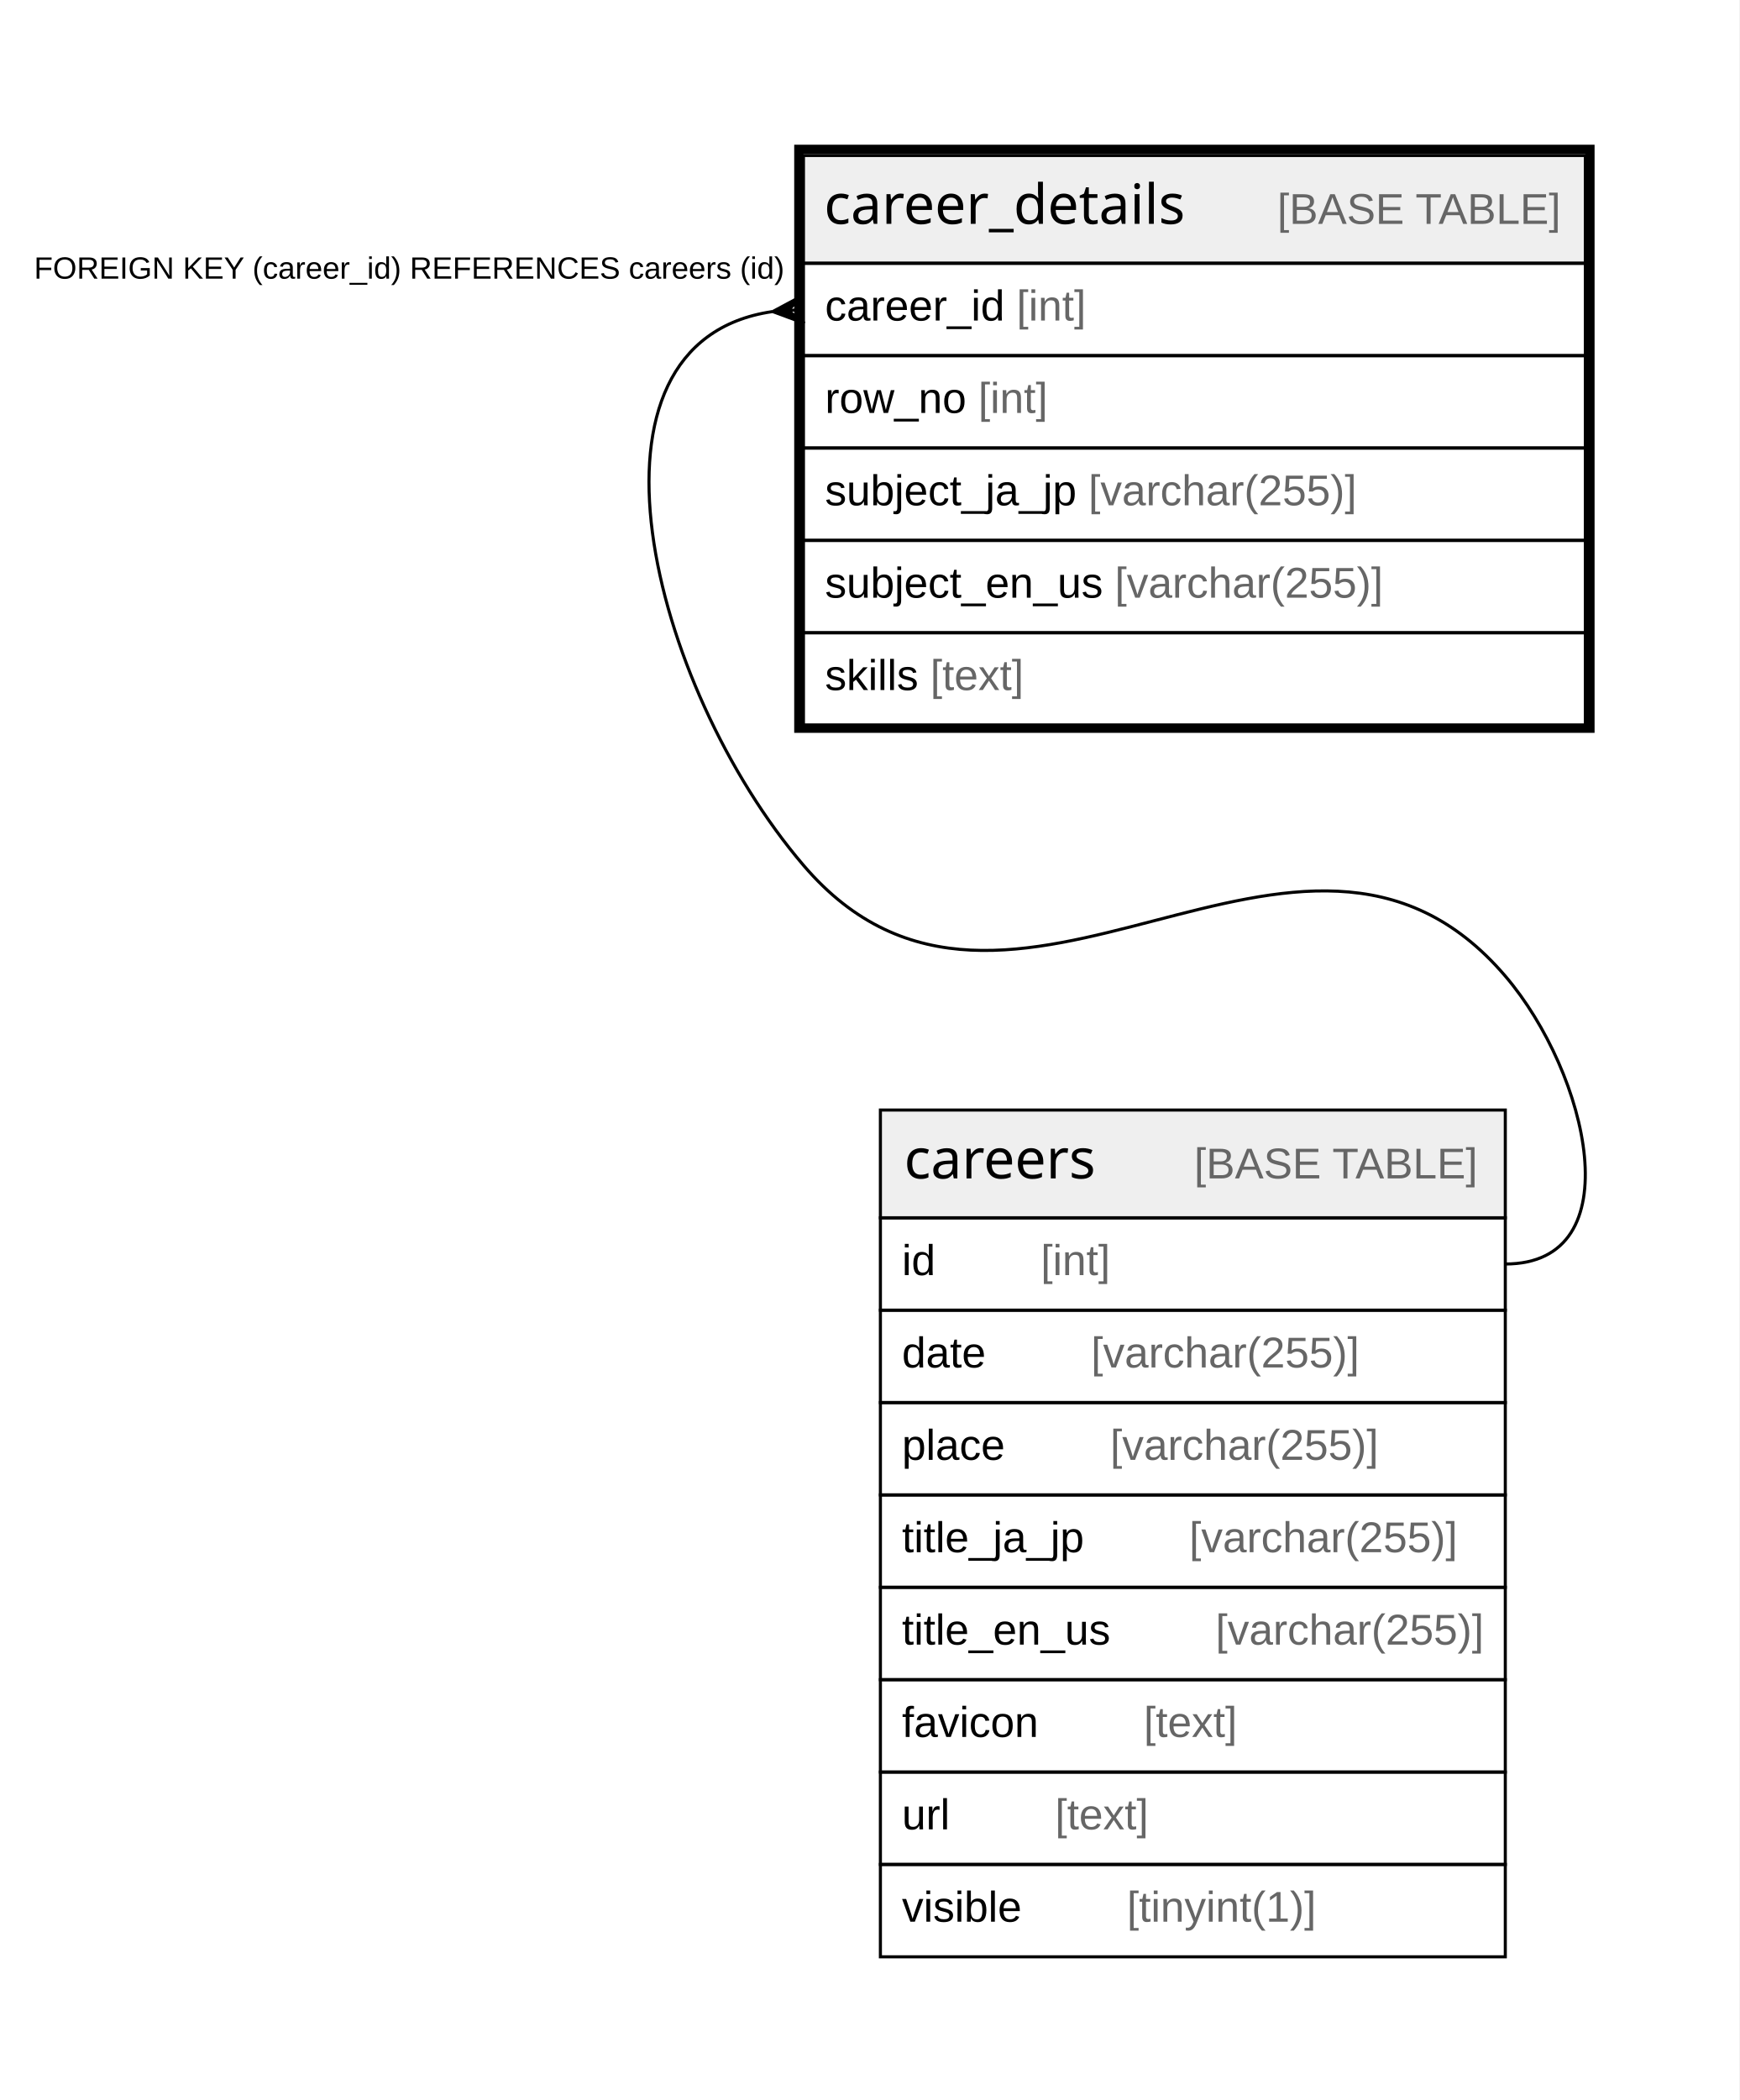
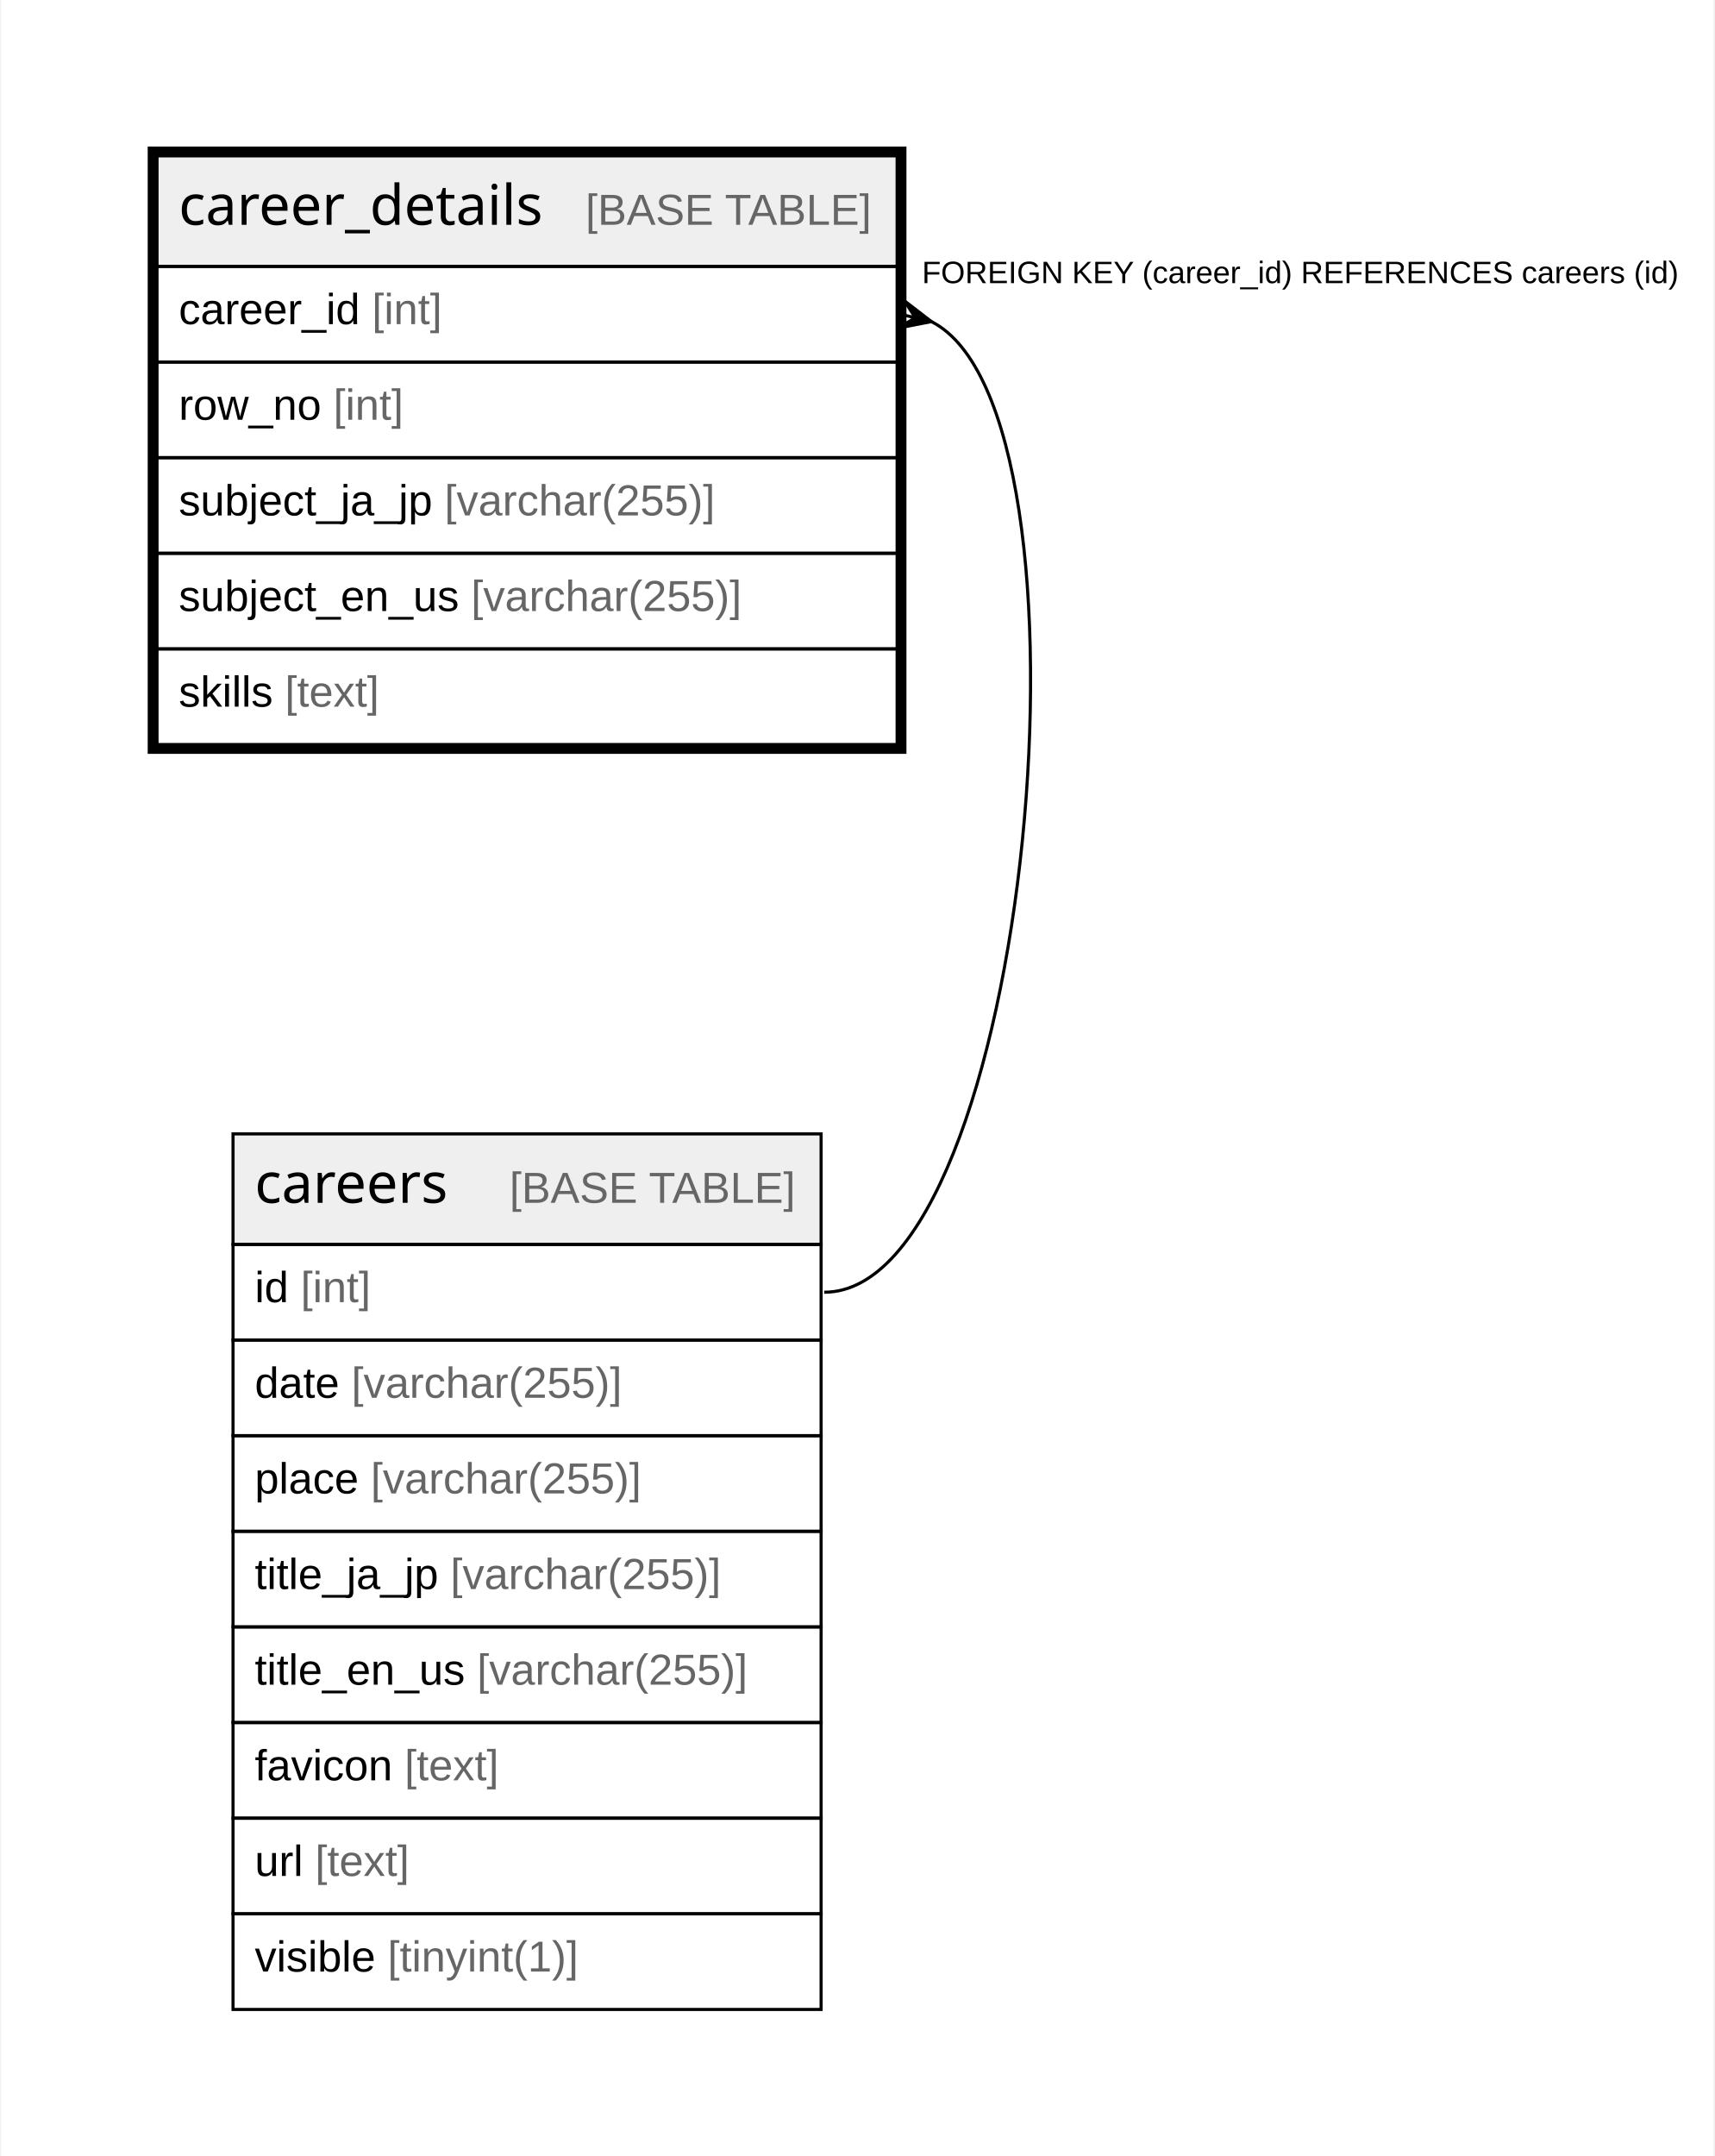
- <svg xmlns="http://www.w3.org/2000/svg" width="565pt" height="682pt" viewBox="0.00 0.00 565.00 682.00">
-   <g id="graph0" class="graph" transform="scale(1 1) rotate(0) translate(4 678)">
-     <polygon fill="#ffffff" stroke="transparent" points="-4,4 -4,-678 561,-678 561,4 -4,4" />
+ <svg xmlns="http://www.w3.org/2000/svg" width="552pt" height="694pt" viewBox="0.00 0.00 551.56 694.40">
+   <g id="graph0" class="graph" transform="scale(1 1) rotate(0) translate(4 690.4)">
+     <polygon fill="white" stroke="none" points="-4,4 -4,-690.4 547.56,-690.4 547.56,4 -4,4" />
    <g id="node1" class="node">
-       <polygon fill="#efefef" stroke="transparent" points="257,-592.5 257,-627.5 511,-627.5 511,-592.5 257,-592.5" />
-       <polygon fill="none" stroke="#000000" points="257,-592.5 257,-627.5 511,-627.5 511,-592.5 257,-592.5" />
-       <text text-anchor="start" x="263.707" y="-605.3" font-family="Arial Bold" font-size="18.00" fill="#000000">career_details</text>
-       <text text-anchor="start" x="376.725" y="-605.3" font-family="Arial" font-size="14.00" fill="#000000">    </text>
-       <text text-anchor="start" x="410.93" y="-605.3" font-family="Arial" font-size="14.00" fill="#666666">[BASE TABLE]</text>
-       <polygon fill="none" stroke="#000000" points="257,-562.5 257,-592.5 511,-592.5 511,-562.5 257,-562.5" />
-       <text text-anchor="start" x="264" y="-573.9" font-family="Arial" font-size="14.00" fill="#000000">career_id </text>
-       <text text-anchor="start" x="326.231" y="-573.9" font-family="Arial" font-size="14.00" fill="#666666">[int]</text>
-       <polygon fill="none" stroke="#000000" points="257,-532.5 257,-562.5 511,-562.5 511,-532.5 257,-532.5" />
-       <text text-anchor="start" x="264" y="-543.9" font-family="Arial" font-size="14.00" fill="#000000">row_no </text>
-       <text text-anchor="start" x="313.788" y="-543.9" font-family="Arial" font-size="14.00" fill="#666666">[int]</text>
-       <polygon fill="none" stroke="#000000" points="257,-502.5 257,-532.5 511,-532.5 511,-502.5 257,-502.5" />
-       <text text-anchor="start" x="264" y="-513.9" font-family="Arial" font-size="14.00" fill="#000000">subject_ja_jp </text>
-       <text text-anchor="start" x="349.579" y="-513.9" font-family="Arial" font-size="14.00" fill="#666666">[varchar(255)]</text>
-       <polygon fill="none" stroke="#000000" points="257,-472.5 257,-502.5 511,-502.5 511,-472.5 257,-472.5" />
-       <text text-anchor="start" x="264" y="-483.9" font-family="Arial" font-size="14.00" fill="#000000">subject_en_us </text>
-       <text text-anchor="start" x="358.149" y="-483.9" font-family="Arial" font-size="14.00" fill="#666666">[varchar(255)]</text>
-       <polygon fill="none" stroke="#000000" points="257,-442.5 257,-472.5 511,-472.5 511,-442.5 257,-442.5" />
-       <text text-anchor="start" x="264" y="-453.9" font-family="Arial" font-size="14.00" fill="#000000">skills </text>
-       <text text-anchor="start" x="298.21" y="-453.9" font-family="Arial" font-size="14.00" fill="#666666">[text]</text>
-       <polygon fill="none" stroke="#000000" stroke-width="3" points="255.5,-441.5 255.5,-629.5 512.5,-629.5 512.5,-441.5 255.5,-441.5" />
+       <polygon fill="#efefef" stroke="none" points="46.2,-604.6 46.2,-640.2 284.62,-640.2 284.62,-604.6 46.2,-604.6" />
+       <polygon fill="none" stroke="black" points="46.2,-604.6 46.2,-640.2 284.62,-640.2 284.62,-604.6 46.2,-604.6" />
+       <text text-anchor="start" x="53.2" y="-618" font-family="Arial Bold" font-size="18.00">career_details</text>
+       <text text-anchor="start" x="153.13" y="-618" font-family="Arial" font-size="14.00">    </text>
+       <text text-anchor="start" x="184.25" y="-618" font-family="Arial" font-size="14.00" fill="#666666">[BASE TABLE]</text>
+       <polygon fill="none" stroke="black" points="46.2,-573.8 46.2,-604.6 284.62,-604.6 284.62,-573.8 46.2,-573.8" />
+       <text text-anchor="start" x="53.2" y="-586" font-family="Arial" font-size="14.00">career_id </text>
+       <text text-anchor="start" x="115.45" y="-586" font-family="Arial" font-size="14.00" fill="#666666">[int]</text>
+       <polygon fill="none" stroke="black" points="46.2,-543 46.2,-573.8 284.62,-573.8 284.62,-543 46.2,-543" />
+       <text text-anchor="start" x="53.2" y="-555.2" font-family="Arial" font-size="14.00">row_no </text>
+       <text text-anchor="start" x="103.01" y="-555.2" font-family="Arial" font-size="14.00" fill="#666666">[int]</text>
+       <polygon fill="none" stroke="black" points="46.2,-512.2 46.2,-543 284.62,-543 284.62,-512.2 46.2,-512.2" />
+       <text text-anchor="start" x="53.2" y="-524.4" font-family="Arial" font-size="14.00">subject_ja_jp </text>
+       <text text-anchor="start" x="138.81" y="-524.4" font-family="Arial" font-size="14.00" fill="#666666">[varchar(255)]</text>
+       <polygon fill="none" stroke="black" points="46.2,-481.4 46.2,-512.2 284.62,-512.2 284.62,-481.4 46.2,-481.4" />
+       <text text-anchor="start" x="53.2" y="-493.6" font-family="Arial" font-size="14.00">subject_en_us </text>
+       <text text-anchor="start" x="147.38" y="-493.6" font-family="Arial" font-size="14.00" fill="#666666">[varchar(255)]</text>
+       <polygon fill="none" stroke="black" points="46.2,-450.6 46.2,-481.4 284.62,-481.4 284.62,-450.6 46.2,-450.6" />
+       <text text-anchor="start" x="53.2" y="-462.8" font-family="Arial" font-size="14.00">skills </text>
+       <text text-anchor="start" x="87.42" y="-462.8" font-family="Arial" font-size="14.00" fill="#666666">[text]</text>
+       <polygon fill="none" stroke="black" stroke-width="3" points="44.7,-449.1 44.7,-641.7 286.12,-641.7 286.12,-449.1 44.7,-449.1" />
    </g>
    <g id="node2" class="node">
-       <polygon fill="#efefef" stroke="transparent" points="282,-282.5 282,-317.5 485,-317.5 485,-282.5 282,-282.5" />
-       <polygon fill="none" stroke="#000000" points="282,-282.5 282,-317.5 485,-317.5 485,-282.5 282,-282.5" />
-       <text text-anchor="start" x="289.714" y="-295.3" font-family="Arial Bold" font-size="18.00" fill="#000000">careers</text>
-       <text text-anchor="start" x="349.717" y="-295.3" font-family="Arial" font-size="14.00" fill="#000000">    </text>
-       <text text-anchor="start" x="383.922" y="-295.3" font-family="Arial" font-size="14.00" fill="#666666">[BASE TABLE]</text>
-       <polygon fill="none" stroke="#000000" points="282,-252.5 282,-282.5 485,-282.5 485,-252.5 282,-252.5" />
-       <text text-anchor="start" x="289" y="-263.9" font-family="Arial" font-size="14.00" fill="#000000">id    </text>
-       <text text-anchor="start" x="334.094" y="-263.9" font-family="Arial" font-size="14.00" fill="#666666">[int]</text>
-       <polygon fill="none" stroke="#000000" points="282,-222.5 282,-252.5 485,-252.5 485,-222.5 282,-222.5" />
-       <text text-anchor="start" x="289" y="-233.9" font-family="Arial" font-size="14.00" fill="#000000">date    </text>
-       <text text-anchor="start" x="350.443" y="-233.9" font-family="Arial" font-size="14.00" fill="#666666">[varchar(255)]</text>
-       <polygon fill="none" stroke="#000000" points="282,-192.5 282,-222.5 485,-222.5 485,-192.5 282,-192.5" />
-       <text text-anchor="start" x="289" y="-203.9" font-family="Arial" font-size="14.00" fill="#000000">place    </text>
-       <text text-anchor="start" x="356.659" y="-203.9" font-family="Arial" font-size="14.00" fill="#666666">[varchar(255)]</text>
-       <polygon fill="none" stroke="#000000" points="282,-162.5 282,-192.5 485,-192.5 485,-162.5 282,-162.5" />
-       <text text-anchor="start" x="289" y="-173.9" font-family="Arial" font-size="14.00" fill="#000000">title_ja_jp    </text>
-       <text text-anchor="start" x="382.325" y="-173.9" font-family="Arial" font-size="14.00" fill="#666666">[varchar(255)]</text>
-       <polygon fill="none" stroke="#000000" points="282,-132.5 282,-162.5 485,-162.5 485,-132.5 282,-132.5" />
-       <text text-anchor="start" x="288.993" y="-143.9" font-family="Arial" font-size="14.00" fill="#000000">title_en_us    </text>
-       <text text-anchor="start" x="390.888" y="-143.9" font-family="Arial" font-size="14.00" fill="#666666">[varchar(255)]</text>
-       <polygon fill="none" stroke="#000000" points="282,-102.5 282,-132.5 485,-132.5 485,-102.5 282,-102.5" />
-       <text text-anchor="start" x="289" y="-113.9" font-family="Arial" font-size="14.00" fill="#000000">favicon    </text>
-       <text text-anchor="start" x="367.55" y="-113.9" font-family="Arial" font-size="14.00" fill="#666666">[text]</text>
-       <polygon fill="none" stroke="#000000" points="282,-72.5 282,-102.5 485,-102.5 485,-72.5 282,-72.5" />
-       <text text-anchor="start" x="289" y="-83.9" font-family="Arial" font-size="14.00" fill="#000000">url    </text>
-       <text text-anchor="start" x="338.755" y="-83.9" font-family="Arial" font-size="14.00" fill="#666666">[text]</text>
-       <polygon fill="none" stroke="#000000" points="282,-42.5 282,-72.5 485,-72.5 485,-42.5 282,-42.5" />
-       <text text-anchor="start" x="289" y="-53.9" font-family="Arial" font-size="14.00" fill="#000000">visible    </text>
-       <text text-anchor="start" x="362.09" y="-53.9" font-family="Arial" font-size="14.00" fill="#666666">[tinyint(1)]</text>
+       <polygon fill="#efefef" stroke="none" points="70.69,-289.6 70.69,-325.2 260.13,-325.2 260.13,-289.6 70.69,-289.6" />
+       <polygon fill="none" stroke="black" points="70.69,-289.6 70.69,-325.2 260.13,-325.2 260.13,-289.6 70.69,-289.6" />
+       <text text-anchor="start" x="77.69" y="-303" font-family="Arial Bold" font-size="18.00">careers</text>
+       <text text-anchor="start" x="128.64" y="-303" font-family="Arial" font-size="14.00">    </text>
+       <text text-anchor="start" x="159.76" y="-303" font-family="Arial" font-size="14.00" fill="#666666">[BASE TABLE]</text>
+       <polygon fill="none" stroke="black" points="70.69,-258.8 70.69,-289.6 260.13,-289.6 260.13,-258.8 70.69,-258.8" />
+       <text text-anchor="start" x="77.69" y="-271" font-family="Arial" font-size="14.00">id </text>
+       <text text-anchor="start" x="92.48" y="-271" font-family="Arial" font-size="14.00" fill="#666666">[int]</text>
+       <polygon fill="none" stroke="black" points="70.69,-228 70.69,-258.8 260.13,-258.8 260.13,-228 70.69,-228" />
+       <text text-anchor="start" x="77.69" y="-240.2" font-family="Arial" font-size="14.00">date </text>
+       <text text-anchor="start" x="108.83" y="-240.2" font-family="Arial" font-size="14.00" fill="#666666">[varchar(255)]</text>
+       <polygon fill="none" stroke="black" points="70.69,-197.2 70.69,-228 260.13,-228 260.13,-197.2 70.69,-197.2" />
+       <text text-anchor="start" x="77.69" y="-209.4" font-family="Arial" font-size="14.00">place </text>
+       <text text-anchor="start" x="115.05" y="-209.4" font-family="Arial" font-size="14.00" fill="#666666">[varchar(255)]</text>
+       <polygon fill="none" stroke="black" points="70.69,-166.4 70.69,-197.2 260.13,-197.2 260.13,-166.4 70.69,-166.4" />
+       <text text-anchor="start" x="77.69" y="-178.6" font-family="Arial" font-size="14.00">title_ja_jp </text>
+       <text text-anchor="start" x="140.73" y="-178.6" font-family="Arial" font-size="14.00" fill="#666666">[varchar(255)]</text>
+       <polygon fill="none" stroke="black" points="70.69,-135.6 70.69,-166.4 260.13,-166.4 260.13,-135.6 70.69,-135.6" />
+       <text text-anchor="start" x="77.69" y="-147.8" font-family="Arial" font-size="14.00">title_en_us </text>
+       <text text-anchor="start" x="149.3" y="-147.8" font-family="Arial" font-size="14.00" fill="#666666">[varchar(255)]</text>
+       <polygon fill="none" stroke="black" points="70.69,-104.8 70.69,-135.6 260.13,-135.6 260.13,-104.8 70.69,-104.8" />
+       <text text-anchor="start" x="77.69" y="-117" font-family="Arial" font-size="14.00">favicon </text>
+       <text text-anchor="start" x="125.94" y="-117" font-family="Arial" font-size="14.00" fill="#666666">[text]</text>
+       <polygon fill="none" stroke="black" points="70.69,-74 70.69,-104.8 260.13,-104.8 260.13,-74 70.69,-74" />
+       <text text-anchor="start" x="77.69" y="-86.2" font-family="Arial" font-size="14.00">url </text>
+       <text text-anchor="start" x="97.14" y="-86.2" font-family="Arial" font-size="14.00" fill="#666666">[text]</text>
+       <polygon fill="none" stroke="black" points="70.69,-43.2 70.69,-74 260.13,-74 260.13,-43.2 70.69,-43.2" />
+       <text text-anchor="start" x="77.69" y="-55.4" font-family="Arial" font-size="14.00">visible </text>
+       <text text-anchor="start" x="120.48" y="-55.4" font-family="Arial" font-size="14.00" fill="#666666">[tinyint(1)]</text>
    </g>
    <g id="edge1" class="edge">
-       <path fill="none" stroke="#000000" d="M246.837,-576.793C179.351,-566.881 207.226,-455.249 257,-397 323.645,-319.007 418.355,-438.993 485,-361 511.996,-329.407 526.556,-267.5 485,-267.5" />
-       <polygon fill="#000000" stroke="#000000" points="247.024,-576.806 256.688,-581.989 252.012,-577.153 257,-577.5 257,-577.5 257,-577.5 252.012,-577.153 257.312,-573.011 247.024,-576.806 247.024,-576.806" />
-       <text text-anchor="start" x="7.057" y="-587.5" font-family="Arial" font-size="10.00" fill="#000000">FOREIGN KEY (career_id) REFERENCES careers (id)</text>
+       <path fill="none" stroke="black" d="M295.59,-586.85C353.23,-558.02 327.78,-274.2 261.13,-274.2" />
+       <polygon fill="black" stroke="black" points="295.68,-586.82 284.91,-584.74 290.49,-588.05 286.27,-589.05 286.27,-589.05 286.27,-589.05 290.49,-588.05 286.98,-593.5 295.68,-586.82" />
+       <text text-anchor="start" x="292.62" y="-599.2" font-family="Arial" font-size="10.00">FOREIGN KEY (career_id) REFERENCES careers (id)</text>
    </g>
  </g>
</svg>
